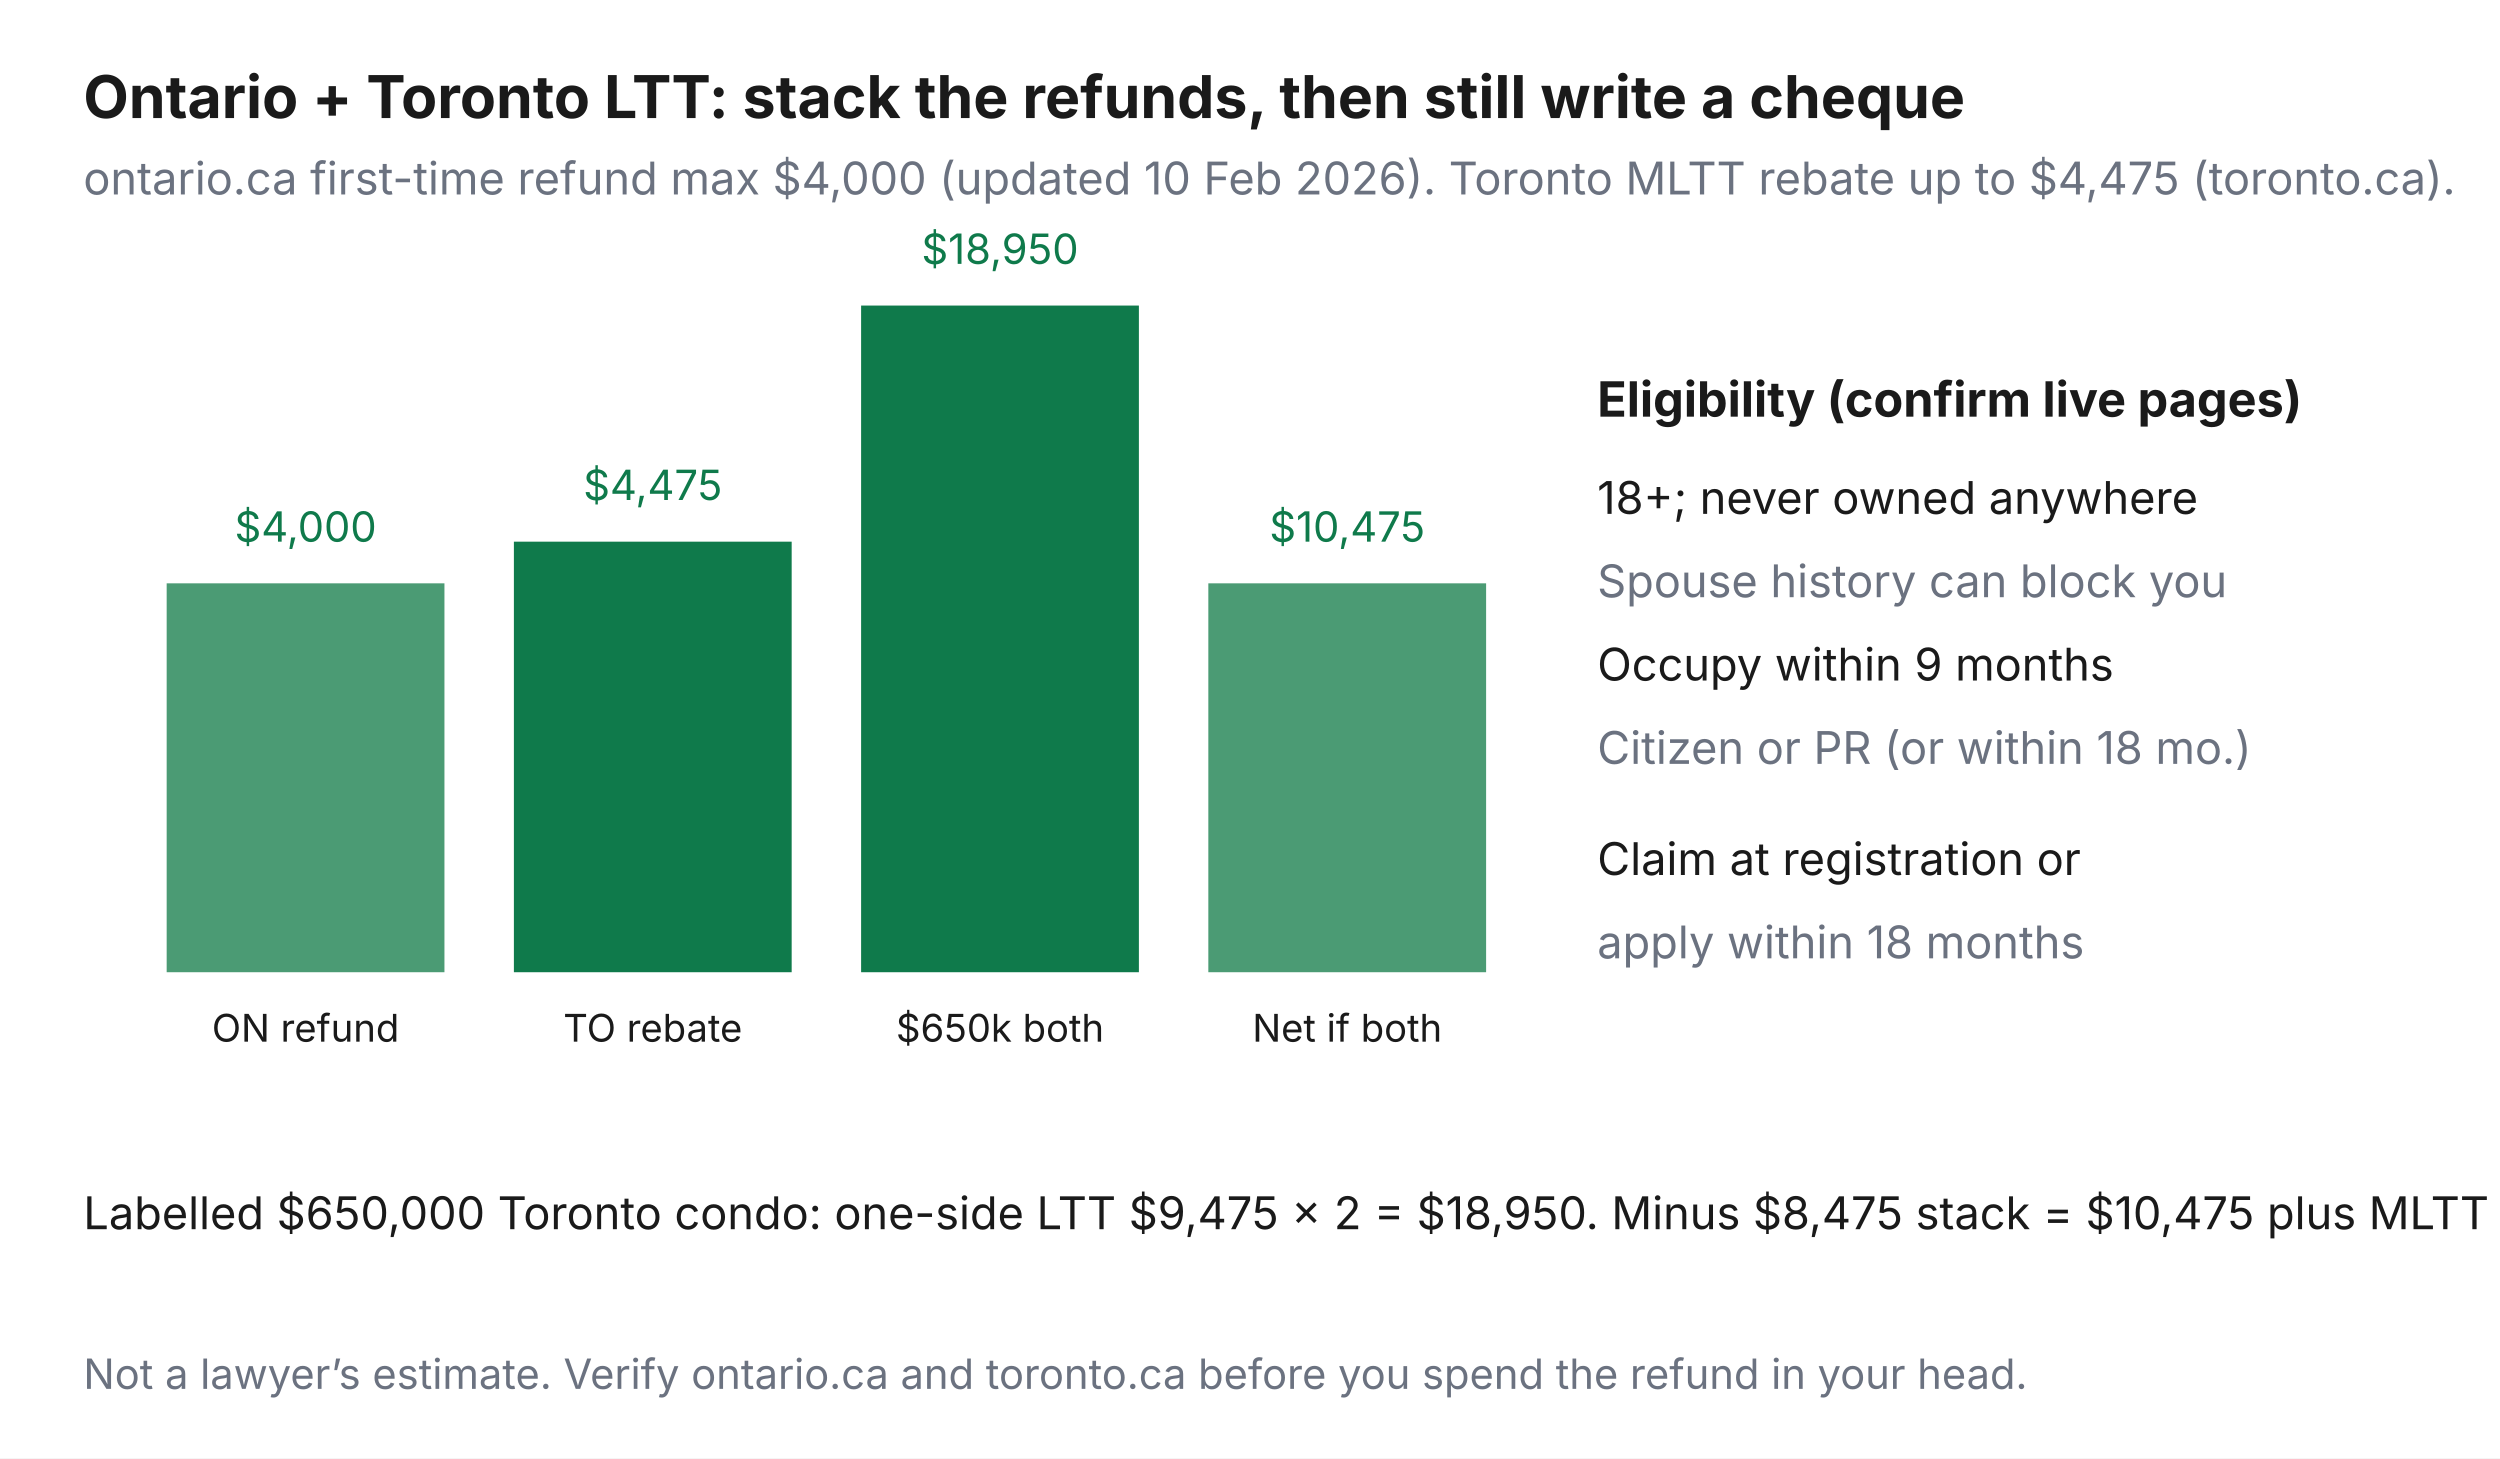
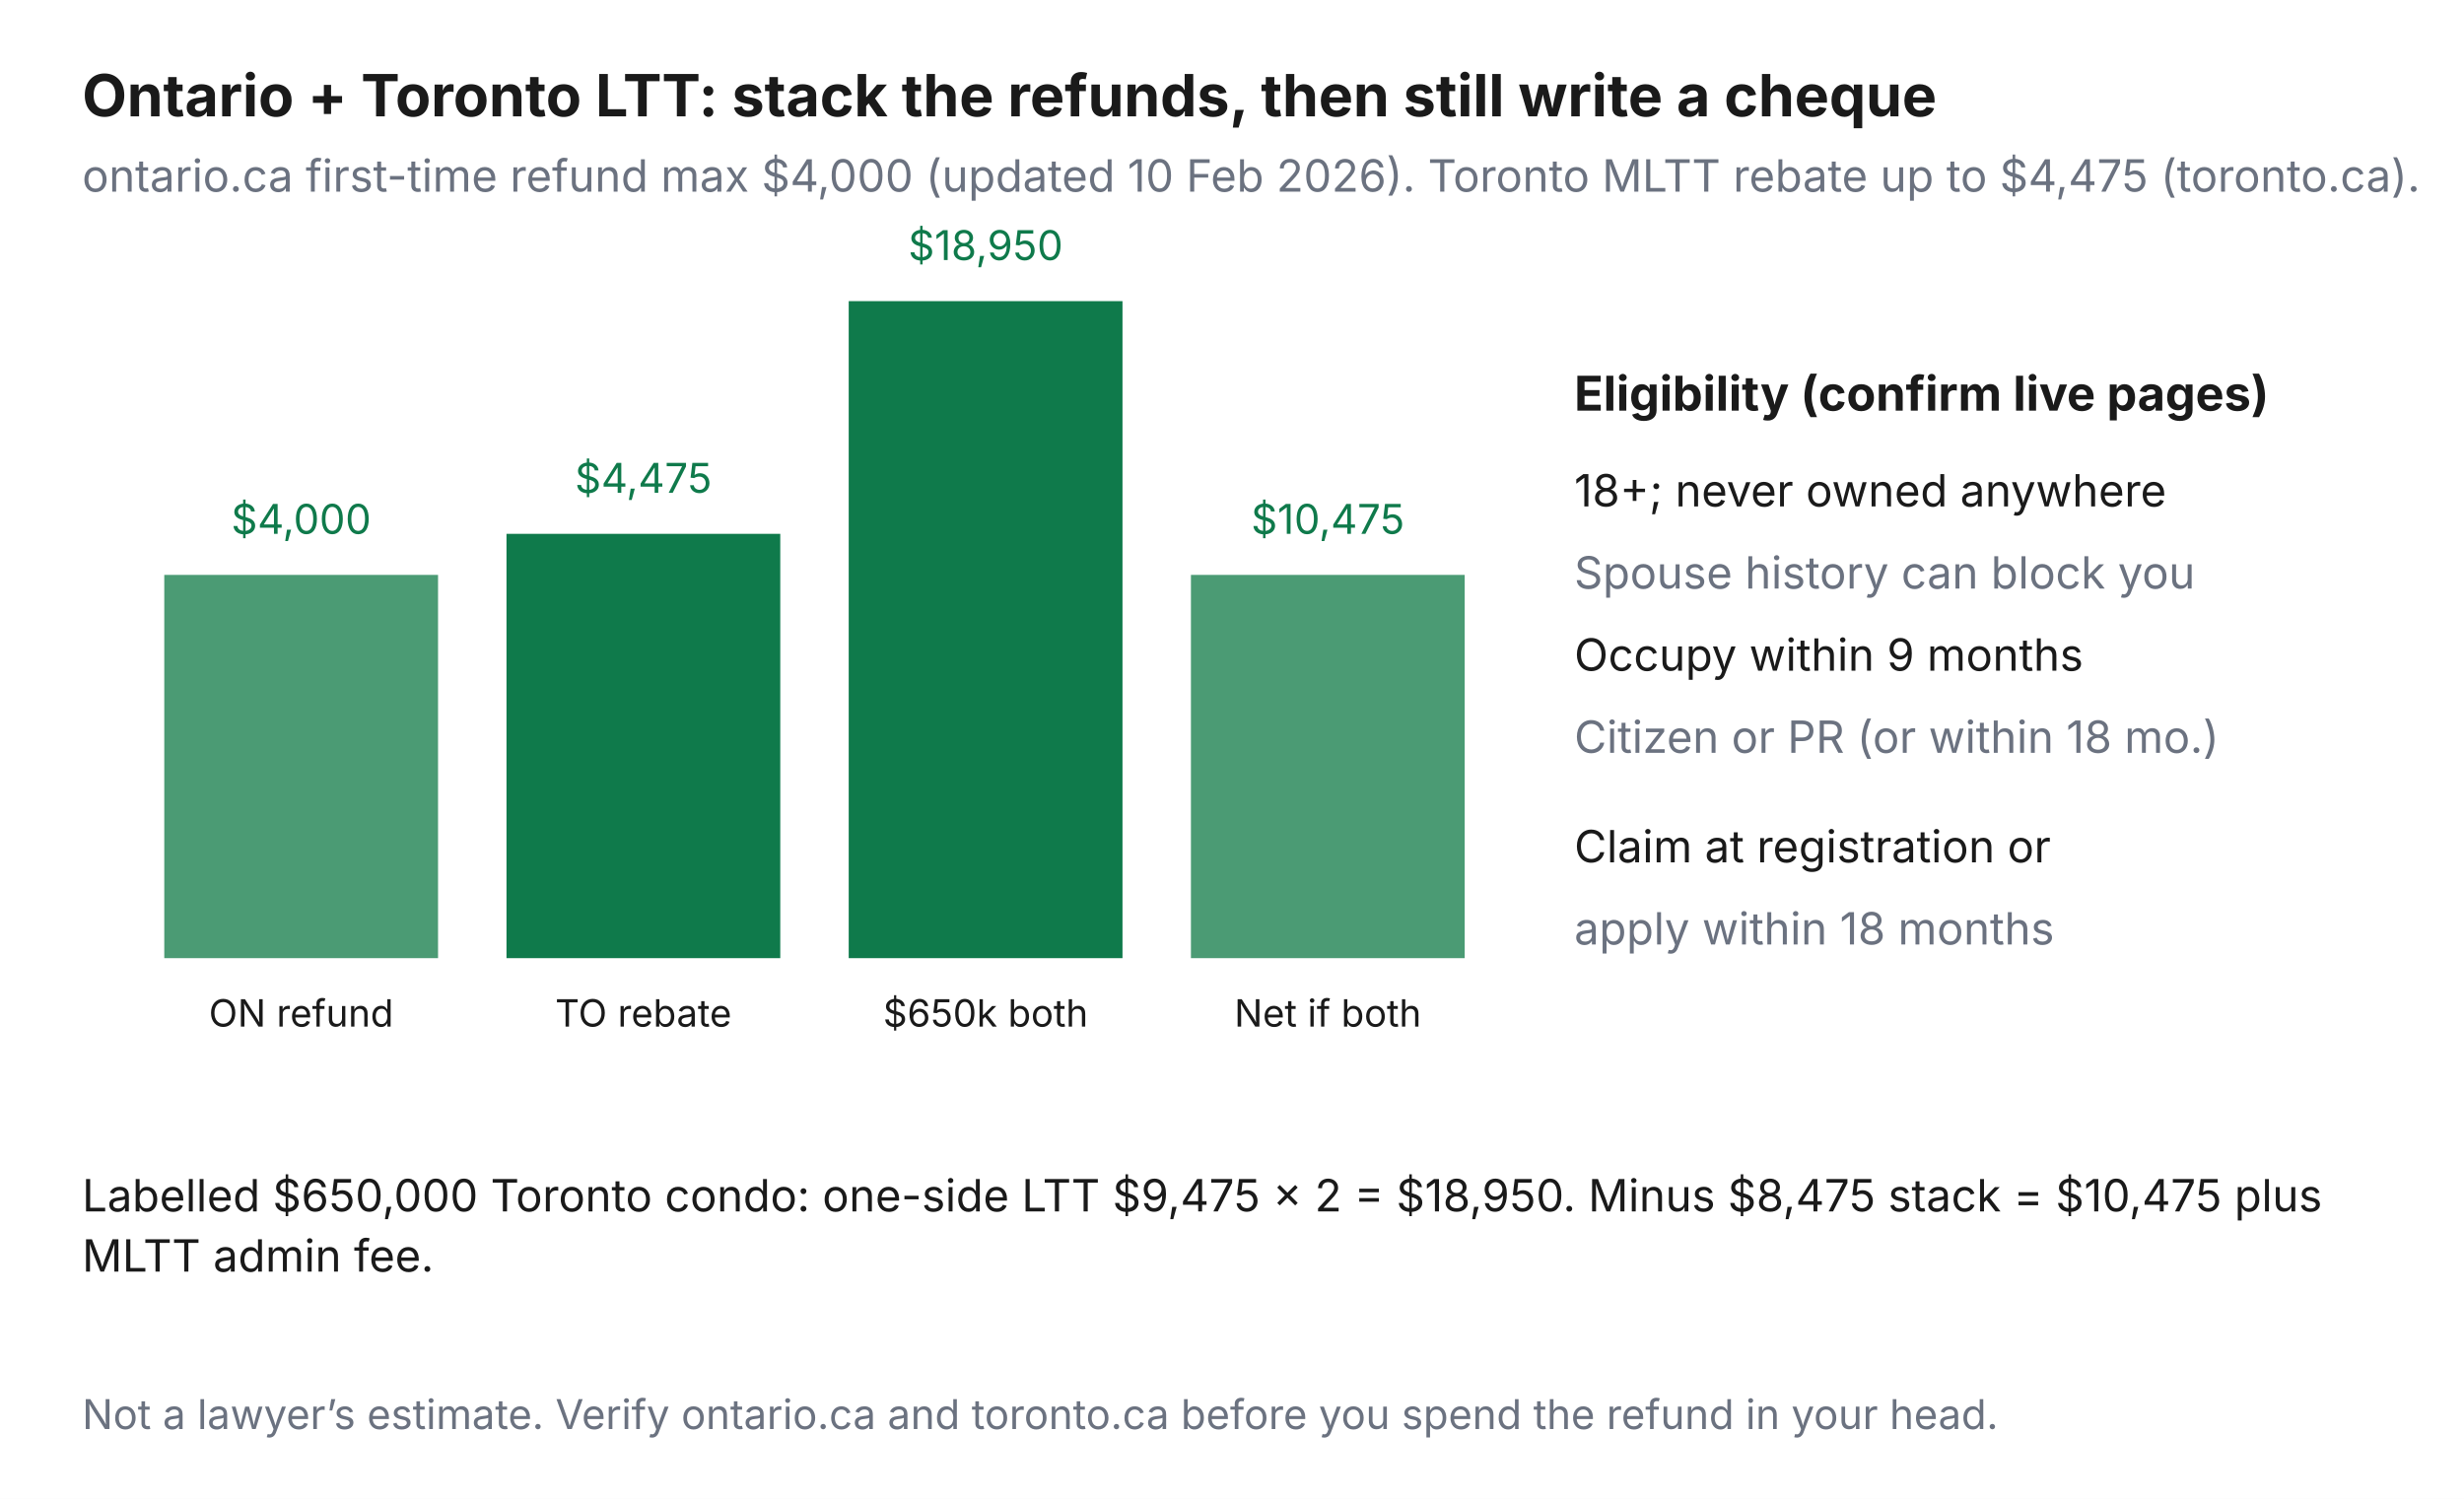
- <svg xmlns="http://www.w3.org/2000/svg" viewBox="0 0 720 420" role="img" aria-labelledby="title desc">
-   <rect width="720" height="420" fill="#FFFFFF" />
+ <svg xmlns="http://www.w3.org/2000/svg" viewBox="0 0 720 438" role="img" aria-labelledby="title desc">
+   <rect width="720" height="438" fill="#FFFFFF" />
  <text x="24" y="34" font-family="Inter, system-ui, sans-serif" font-size="17" font-weight="700" fill="#1A1A1A">Ontario + Toronto LTT: stack the refunds, then still write a cheque</text>
  <text x="24" y="56" font-family="Inter, system-ui, sans-serif" font-size="13" fill="#6B7280">ontario.ca first-time refund max $4,000 (updated 10 Feb 2026). Toronto MLTT rebate up to $4,475 (toronto.ca).</text>
  <rect x="48" y="168" width="80" height="112" fill="#4B9B74" />
  <text x="88" y="156" text-anchor="middle" font-size="12" fill="#0F7A4B" font-family="Inter, system-ui, sans-serif">$4,000</text>
  <text x="88" y="300" text-anchor="middle" font-size="11" fill="#1A1A1A" font-family="Inter, system-ui, sans-serif">ON refund</text>
  <rect x="148" y="156" width="80" height="124" fill="#0F7A4B" />
  <text x="188" y="144" text-anchor="middle" font-size="12" fill="#0F7A4B" font-family="Inter, system-ui, sans-serif">$4,475</text>
  <text x="188" y="300" text-anchor="middle" font-size="11" fill="#1A1A1A" font-family="Inter, system-ui, sans-serif">TO rebate</text>
  <rect x="248" y="88" width="80" height="192" fill="#0F7A4B" />
  <text x="288" y="76" text-anchor="middle" font-size="12" fill="#0F7A4B" font-family="Inter, system-ui, sans-serif">$18,950</text>
  <text x="288" y="300" text-anchor="middle" font-size="11" fill="#1A1A1A" font-family="Inter, system-ui, sans-serif">$650k both</text>
  <rect x="348" y="168" width="80" height="112" fill="#4B9B74" />
  <text x="388" y="156" text-anchor="middle" font-size="12" fill="#0F7A4B" font-family="Inter, system-ui, sans-serif">$10,475</text>
  <text x="388" y="300" text-anchor="middle" font-size="11" fill="#1A1A1A" font-family="Inter, system-ui, sans-serif">Net if both</text>
  <text x="460" y="120" font-size="14" font-weight="700" fill="#1A1A1A" font-family="Inter, system-ui, sans-serif">Eligibility (confirm live pages)</text>
  <text x="460" y="148" font-size="13" fill="#1A1A1A" font-family="Inter, system-ui, sans-serif">18+; never owned anywhere</text>
  <text x="460" y="172" font-size="13" fill="#6B7280" font-family="Inter, system-ui, sans-serif">Spouse history can block you</text>
  <text x="460" y="196" font-size="13" fill="#1A1A1A" font-family="Inter, system-ui, sans-serif">Occupy within 9 months</text>
  <text x="460" y="220" font-size="13" fill="#6B7280" font-family="Inter, system-ui, sans-serif">Citizen or PR (or within 18 mo.)</text>
  <text x="460" y="252" font-size="13" fill="#1A1A1A" font-family="Inter, system-ui, sans-serif">Claim at registration or</text>
  <text x="460" y="276" font-size="13" fill="#6B7280" font-family="Inter, system-ui, sans-serif">apply within 18 months</text>
-   <text x="24" y="354" font-size="13" fill="#1A1A1A" font-family="Inter, system-ui, sans-serif">Labelled $650,000 Toronto condo: one-side LTT $9,475 × 2 = $18,950. Minus $8,475 stack = $10,475 plus MLTT admin fee.</text>
-   <text x="24" y="400" font-family="Inter, system-ui, sans-serif" font-size="12" fill="#6B7280">Not a lawyer’s estimate. Verify ontario.ca and toronto.ca before you spend the refund in your head.</text>
+   <text x="24" y="354" font-size="13" fill="#1A1A1A" font-family="Inter, system-ui, sans-serif">
+     <tspan x="24">Labelled $650,000 Toronto condo: one-side LTT $9,475 × 2 = $18,950. Minus $8,475 stack = $10,475 plus </tspan>
+     <tspan x="24" dy="17.6">MLTT admin fee.</tspan>
+   </text>
+   <text x="24" y="400" font-family="Inter, system-ui, sans-serif" font-size="12" fill="#6B7280" transform="translate(0,17.6)">Not a lawyer’s estimate. Verify ontario.ca and toronto.ca before you spend the refund in your head.</text>
</svg>
